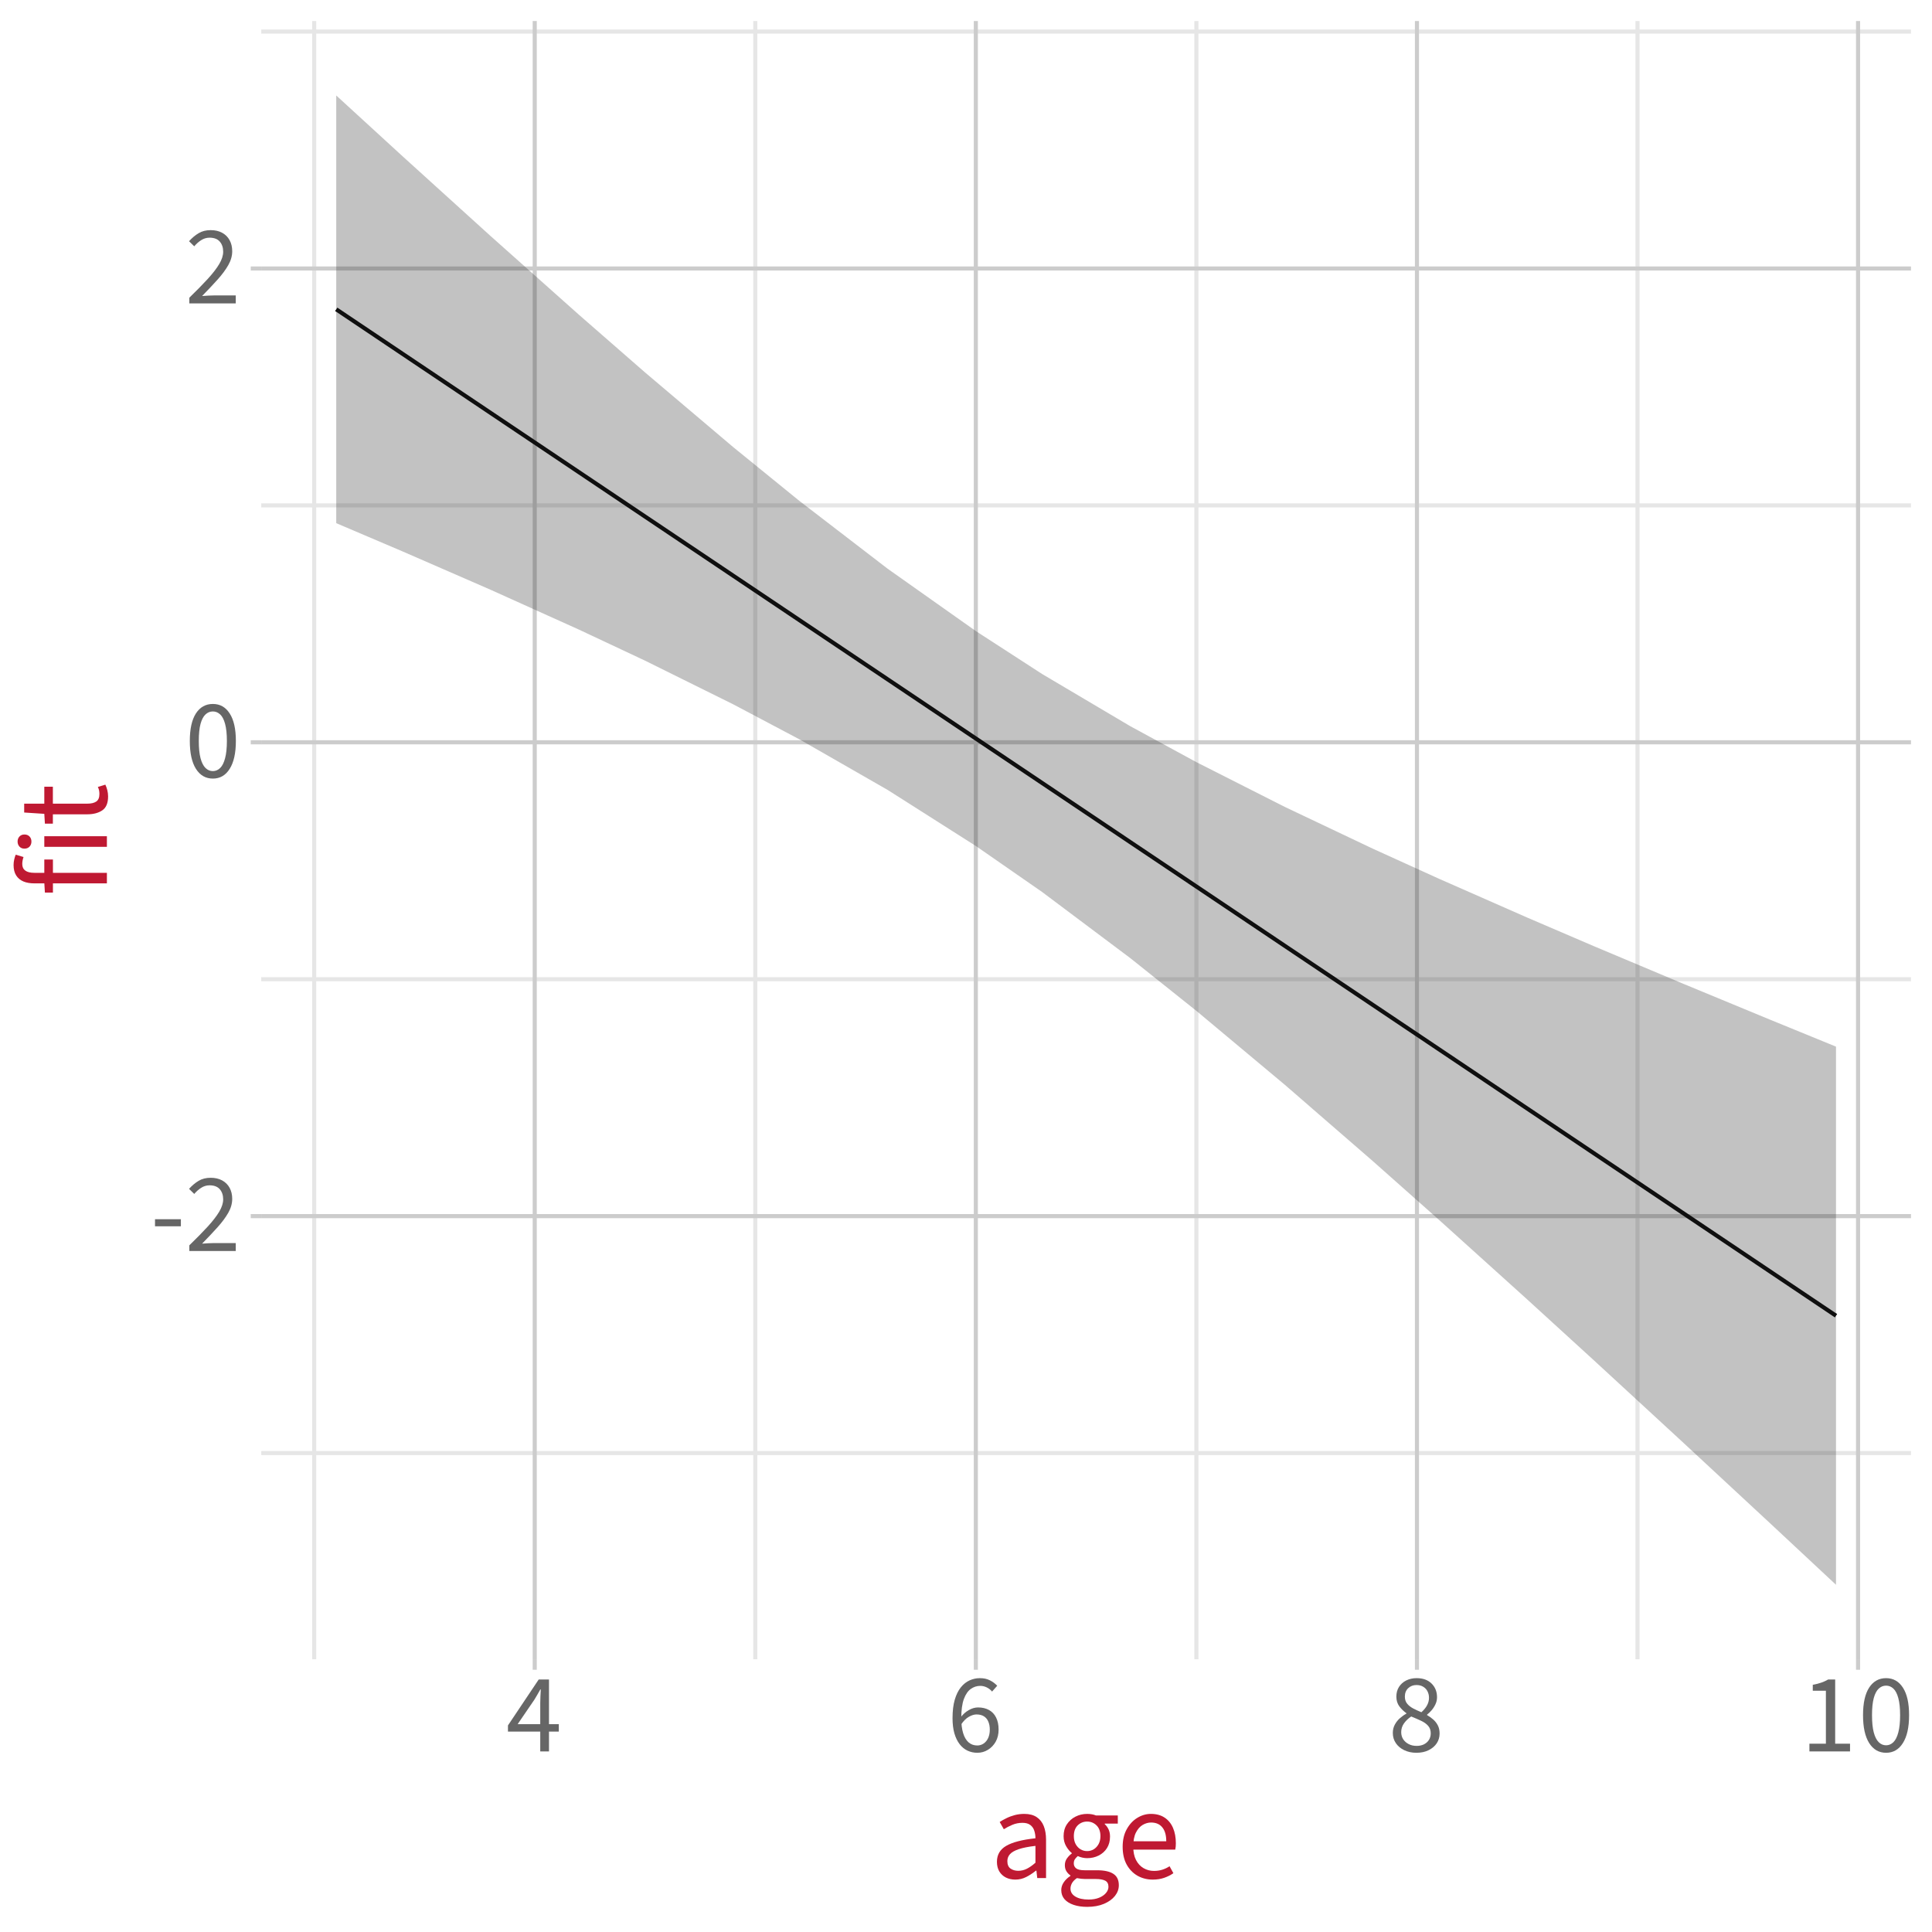
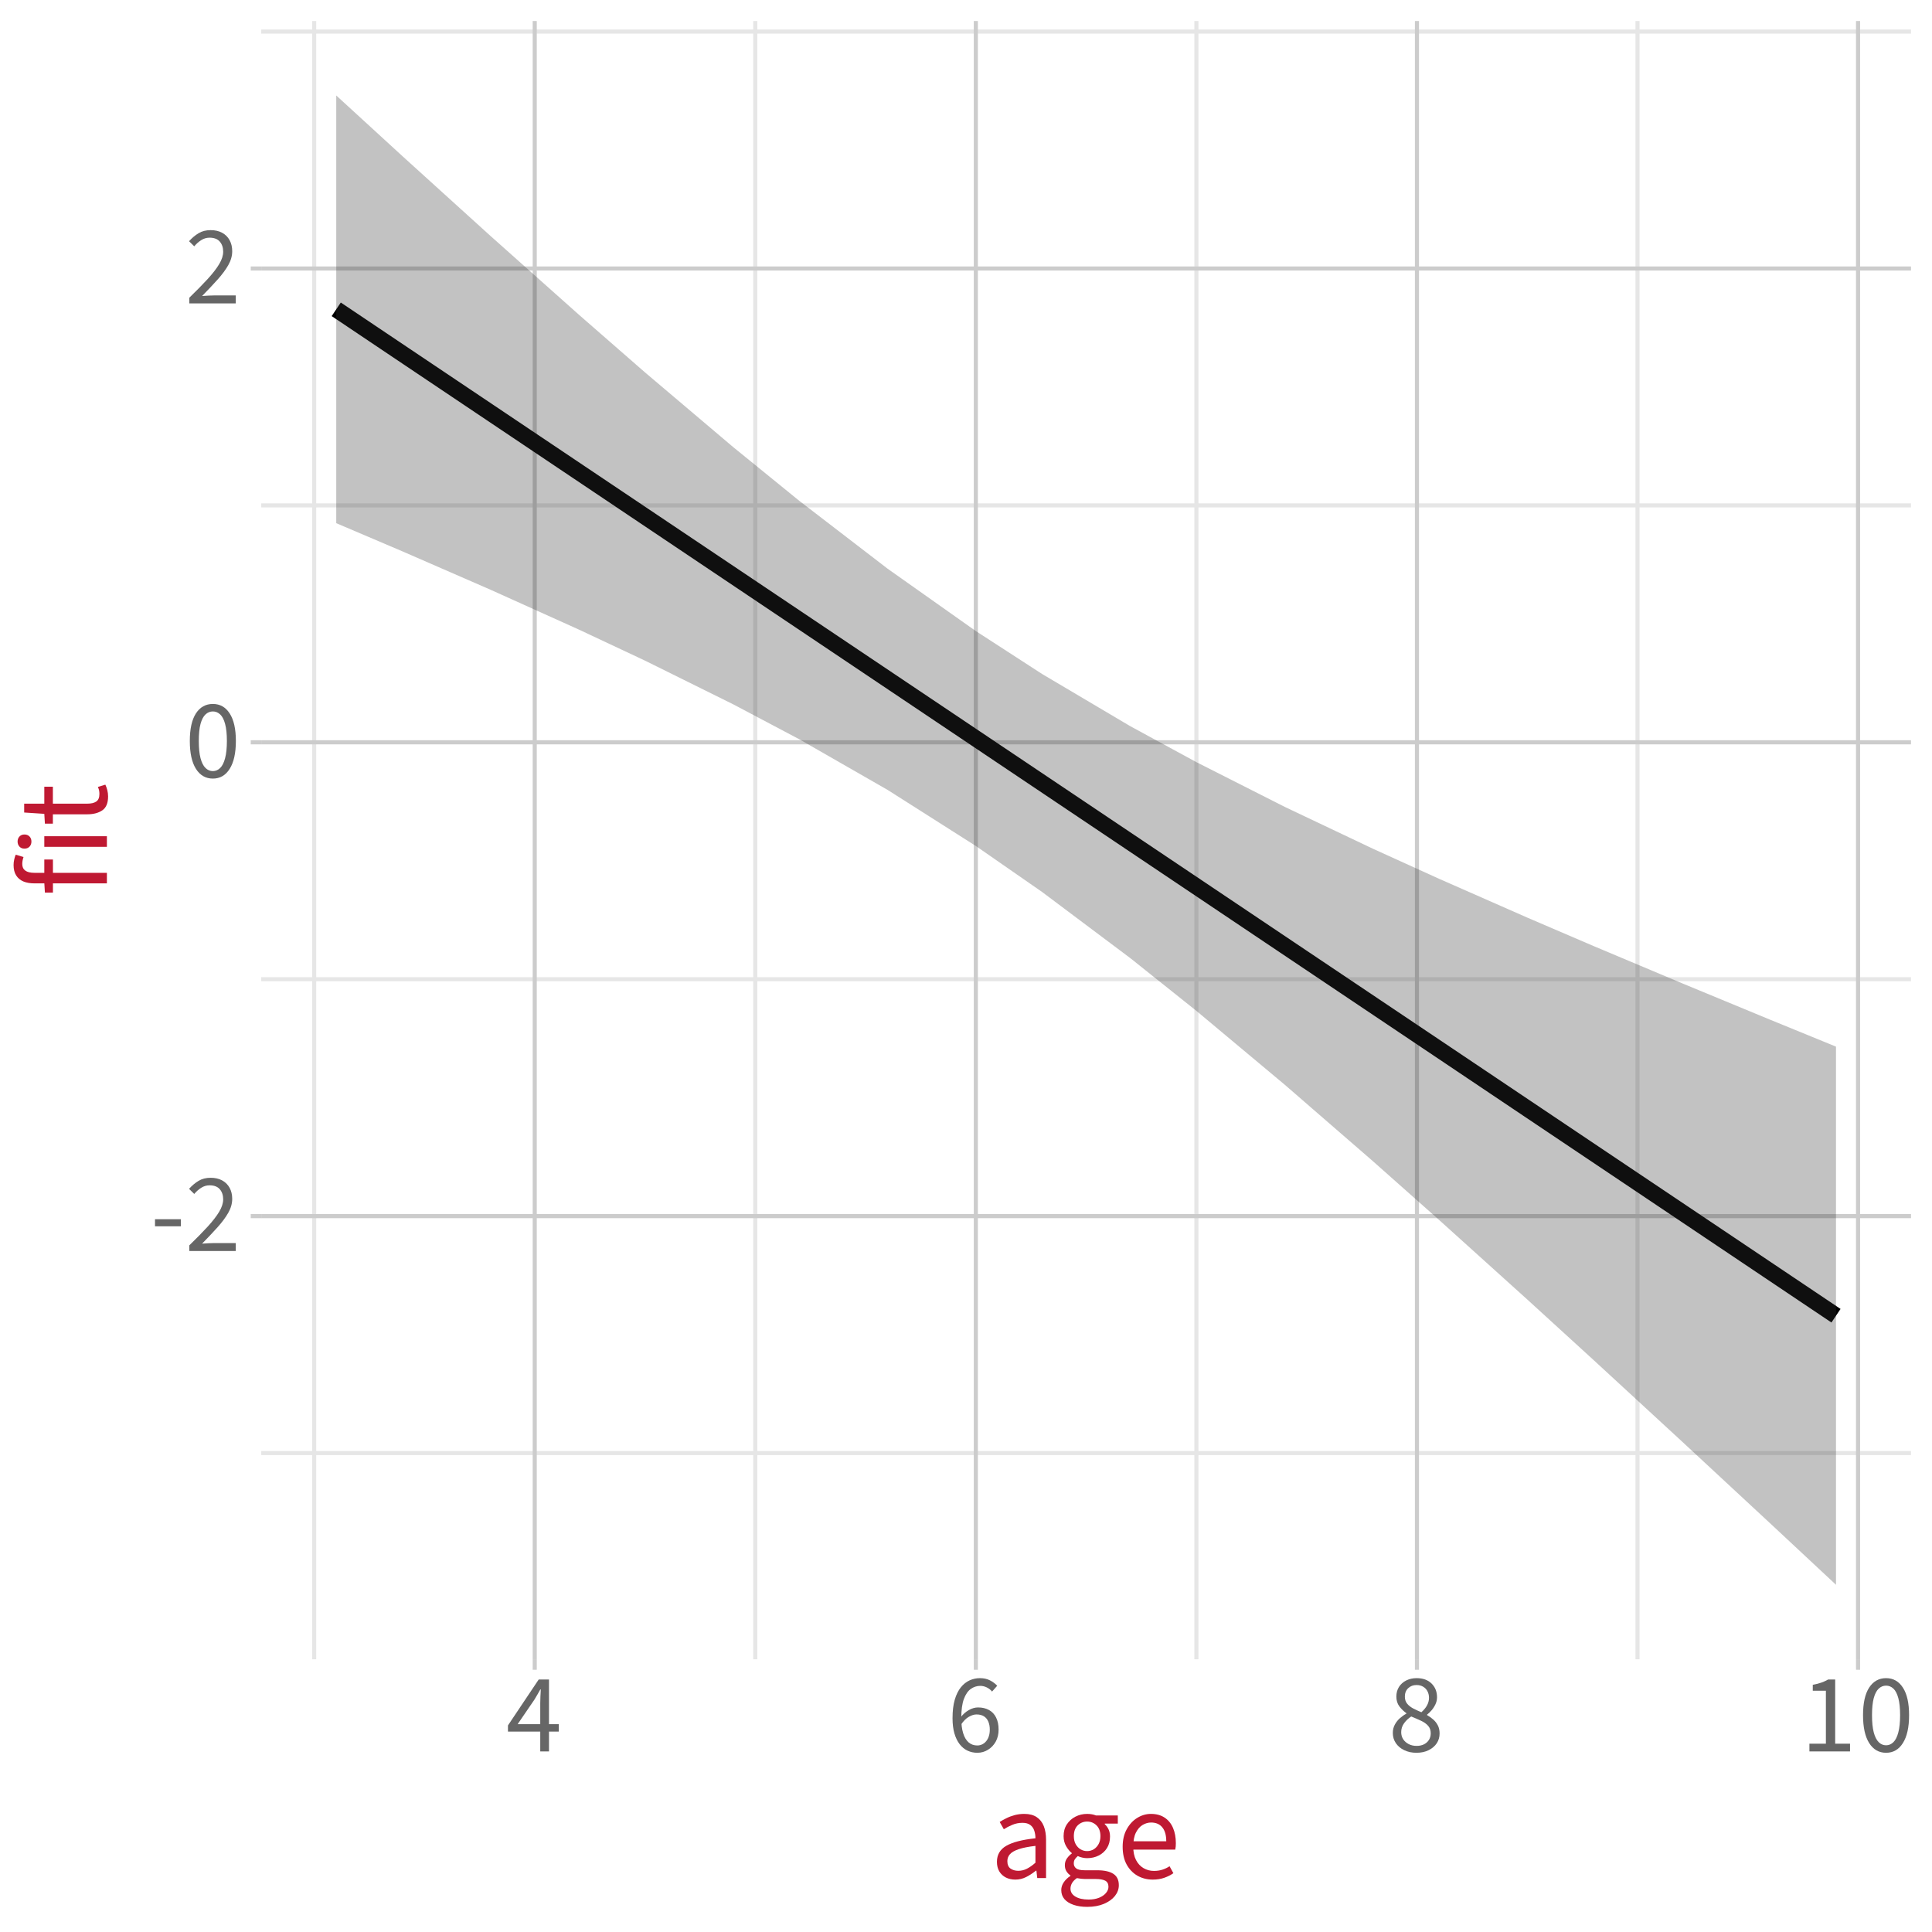
<svg xmlns="http://www.w3.org/2000/svg" xmlns:xlink="http://www.w3.org/1999/xlink" width="504pt" height="504pt" viewBox="0 0 504 504">
  <defs>
    <g>
      <g id="glyph-0-0">
        <path d="M 2.609 0 L 2.609 -19.406 L 16.609 -19.406 L 16.609 0 Z M 5.781 -1.719 L 13.344 -1.719 L 11.203 -5.594 L 9.672 -8.609 L 9.547 -8.609 L 7.969 -5.594 Z M 9.547 -11.391 L 9.672 -11.391 L 11.109 -14.141 L 13.047 -17.656 L 6.125 -17.656 L 8.078 -14.141 Z M 4.516 -3.234 L 8.266 -10 L 4.516 -16.844 Z M 14.656 -3.234 L 14.656 -16.844 L 10.938 -10 Z M 14.656 -3.234 " />
      </g>
      <g id="glyph-0-1">
        <path d="M 1.219 -6.453 L 1.219 -8.297 L 7.969 -8.297 L 7.969 -6.453 Z M 1.219 -6.453 " />
      </g>
      <g id="glyph-0-2">
        <path d="M 1.172 0 L 1.172 -1.484 C 3.047 -3.305 4.641 -4.93 5.953 -6.359 C 7.266 -7.797 8.266 -9.086 8.953 -10.234 C 9.648 -11.391 10 -12.473 10 -13.484 C 10 -14.555 9.707 -15.43 9.125 -16.109 C 8.539 -16.797 7.645 -17.141 6.438 -17.141 C 5.656 -17.141 4.926 -16.922 4.25 -16.484 C 3.582 -16.055 2.984 -15.523 2.453 -14.891 L 1.094 -16.219 C 1.875 -17.082 2.707 -17.781 3.594 -18.312 C 4.477 -18.844 5.523 -19.109 6.734 -19.109 C 7.891 -19.109 8.891 -18.879 9.734 -18.422 C 10.578 -17.961 11.223 -17.32 11.672 -16.5 C 12.129 -15.676 12.359 -14.711 12.359 -13.609 C 12.359 -12.398 12.02 -11.195 11.344 -10 C 10.664 -8.801 9.734 -7.539 8.547 -6.219 C 7.367 -4.906 6.02 -3.473 4.5 -1.922 C 5.008 -1.961 5.539 -2 6.094 -2.031 C 6.645 -2.062 7.164 -2.078 7.656 -2.078 L 13.281 -2.078 L 13.281 0 Z M 1.172 0 " />
      </g>
      <g id="glyph-0-3">
        <path d="M 7.312 0.359 C 5.438 0.359 3.961 -0.488 2.891 -2.188 C 1.828 -3.883 1.297 -6.305 1.297 -9.453 C 1.297 -12.598 1.828 -14.992 2.891 -16.641 C 3.961 -18.285 5.438 -19.109 7.312 -19.109 C 9.176 -19.109 10.641 -18.281 11.703 -16.625 C 12.773 -14.977 13.312 -12.586 13.312 -9.453 C 13.312 -6.305 12.773 -3.883 11.703 -2.188 C 10.641 -0.488 9.176 0.359 7.312 0.359 Z M 7.312 -1.594 C 8.031 -1.594 8.664 -1.863 9.219 -2.406 C 9.77 -2.945 10.195 -3.797 10.5 -4.953 C 10.812 -6.117 10.969 -7.617 10.969 -9.453 C 10.969 -11.285 10.812 -12.77 10.5 -13.906 C 10.195 -15.039 9.77 -15.863 9.219 -16.375 C 8.664 -16.895 8.031 -17.156 7.312 -17.156 C 6.582 -17.156 5.941 -16.895 5.391 -16.375 C 4.836 -15.863 4.406 -15.039 4.094 -13.906 C 3.789 -12.77 3.641 -11.285 3.641 -9.453 C 3.641 -7.617 3.789 -6.117 4.094 -4.953 C 4.406 -3.797 4.836 -2.945 5.391 -2.406 C 5.941 -1.863 6.582 -1.594 7.312 -1.594 Z M 7.312 -1.594 " />
      </g>
      <g id="glyph-0-4">
        <path d="M 8.938 0 L 8.938 -12.562 C 8.938 -13.062 8.953 -13.66 8.984 -14.359 C 9.023 -15.066 9.055 -15.664 9.078 -16.156 L 8.953 -16.156 C 8.723 -15.719 8.477 -15.285 8.219 -14.859 C 7.969 -14.43 7.703 -13.984 7.422 -13.516 L 3.047 -7.109 L 13.781 -7.109 L 13.781 -5.172 L 0.516 -5.172 L 0.516 -6.781 L 8.531 -18.75 L 11.219 -18.75 L 11.219 0 Z M 8.938 0 " />
      </g>
      <g id="glyph-0-5">
        <path d="M 7.891 0.359 C 6.961 0.359 6.102 0.168 5.312 -0.203 C 4.531 -0.578 3.848 -1.141 3.266 -1.891 C 2.691 -2.641 2.238 -3.578 1.906 -4.703 C 1.582 -5.836 1.422 -7.156 1.422 -8.656 C 1.422 -10.539 1.613 -12.148 2 -13.484 C 2.395 -14.816 2.926 -15.895 3.594 -16.719 C 4.258 -17.539 5.02 -18.145 5.875 -18.531 C 6.727 -18.914 7.625 -19.109 8.562 -19.109 C 9.57 -19.109 10.445 -18.914 11.188 -18.531 C 11.926 -18.156 12.555 -17.688 13.078 -17.125 L 11.734 -15.609 C 11.359 -16.066 10.898 -16.426 10.359 -16.688 C 9.816 -16.957 9.25 -17.094 8.656 -17.094 C 7.758 -17.094 6.938 -16.828 6.188 -16.297 C 5.438 -15.766 4.832 -14.883 4.375 -13.656 C 3.926 -12.426 3.703 -10.758 3.703 -8.656 C 3.703 -7.125 3.863 -5.828 4.188 -4.766 C 4.508 -3.711 4.984 -2.91 5.609 -2.359 C 6.234 -1.816 6.992 -1.547 7.891 -1.547 C 8.492 -1.547 9.047 -1.719 9.547 -2.062 C 10.047 -2.406 10.438 -2.883 10.719 -3.5 C 11 -4.125 11.141 -4.848 11.141 -5.672 C 11.141 -6.484 11.008 -7.188 10.75 -7.781 C 10.5 -8.375 10.117 -8.832 9.609 -9.156 C 9.098 -9.477 8.453 -9.641 7.672 -9.641 C 7.066 -9.641 6.406 -9.438 5.688 -9.031 C 4.969 -8.633 4.285 -7.953 3.641 -6.984 L 3.562 -8.906 C 4.156 -9.695 4.859 -10.32 5.672 -10.781 C 6.484 -11.238 7.285 -11.469 8.078 -11.469 C 9.16 -11.469 10.102 -11.25 10.906 -10.812 C 11.707 -10.383 12.328 -9.738 12.766 -8.875 C 13.211 -8.02 13.438 -6.953 13.438 -5.672 C 13.438 -4.473 13.18 -3.422 12.672 -2.516 C 12.16 -1.617 11.484 -0.914 10.641 -0.406 C 9.805 0.102 8.891 0.359 7.891 0.359 Z M 7.891 0.359 " />
      </g>
      <g id="glyph-0-6">
        <path d="M 7.359 0.359 C 6.18 0.359 5.125 0.133 4.188 -0.312 C 3.258 -0.758 2.531 -1.367 2 -2.141 C 1.469 -2.922 1.203 -3.805 1.203 -4.797 C 1.203 -5.609 1.375 -6.332 1.719 -6.969 C 2.062 -7.613 2.504 -8.176 3.047 -8.656 C 3.586 -9.133 4.148 -9.531 4.734 -9.844 L 4.734 -9.969 C 4.047 -10.457 3.438 -11.051 2.906 -11.75 C 2.383 -12.457 2.125 -13.305 2.125 -14.297 C 2.125 -15.254 2.352 -16.098 2.812 -16.828 C 3.281 -17.555 3.914 -18.117 4.719 -18.516 C 5.52 -18.91 6.422 -19.109 7.422 -19.109 C 9.066 -19.109 10.363 -18.641 11.312 -17.703 C 12.258 -16.773 12.734 -15.582 12.734 -14.125 C 12.734 -13.469 12.594 -12.848 12.312 -12.266 C 12.039 -11.691 11.707 -11.176 11.312 -10.719 C 10.914 -10.258 10.523 -9.883 10.141 -9.594 L 10.141 -9.469 C 10.703 -9.145 11.227 -8.77 11.719 -8.344 C 12.219 -7.914 12.625 -7.398 12.938 -6.797 C 13.25 -6.203 13.406 -5.488 13.406 -4.656 C 13.406 -3.719 13.156 -2.867 12.656 -2.109 C 12.156 -1.359 11.445 -0.758 10.531 -0.312 C 9.625 0.133 8.566 0.359 7.359 0.359 Z M 8.656 -10.219 C 9.312 -10.801 9.805 -11.406 10.141 -12.031 C 10.473 -12.656 10.641 -13.305 10.641 -13.984 C 10.641 -14.609 10.508 -15.172 10.25 -15.672 C 10 -16.172 9.629 -16.566 9.141 -16.859 C 8.66 -17.16 8.07 -17.312 7.375 -17.312 C 6.508 -17.312 5.785 -17.035 5.203 -16.484 C 4.629 -15.93 4.344 -15.203 4.344 -14.297 C 4.344 -13.547 4.547 -12.926 4.953 -12.438 C 5.359 -11.945 5.891 -11.531 6.547 -11.188 C 7.211 -10.844 7.914 -10.52 8.656 -10.219 Z M 7.406 -1.438 C 8.133 -1.438 8.773 -1.57 9.328 -1.844 C 9.879 -2.125 10.312 -2.508 10.625 -3 C 10.938 -3.5 11.094 -4.07 11.094 -4.719 C 11.094 -5.531 10.859 -6.191 10.391 -6.703 C 9.922 -7.223 9.297 -7.66 8.516 -8.016 C 7.742 -8.379 6.906 -8.742 6 -9.109 C 5.258 -8.617 4.641 -8.031 4.141 -7.344 C 3.641 -6.656 3.391 -5.879 3.391 -5.016 C 3.391 -4.328 3.562 -3.711 3.906 -3.172 C 4.258 -2.641 4.738 -2.219 5.344 -1.906 C 5.945 -1.594 6.633 -1.438 7.406 -1.438 Z M 7.406 -1.438 " />
      </g>
      <g id="glyph-0-7">
        <path d="M 2.312 0 L 2.312 -2.016 L 6.609 -2.016 L 6.609 -15.828 L 3.188 -15.828 L 3.188 -17.375 C 4.051 -17.531 4.801 -17.723 5.438 -17.953 C 6.082 -18.18 6.664 -18.445 7.188 -18.75 L 9.031 -18.75 L 9.031 -2.016 L 12.906 -2.016 L 12.906 0 Z M 2.312 0 " />
      </g>
      <g id="glyph-1-0">
        <path d="M 2.984 0 L 2.984 -22.172 L 18.969 -22.172 L 18.969 0 Z M 6.609 -1.969 L 15.25 -1.969 L 12.797 -6.391 L 11.047 -9.828 L 10.906 -9.828 L 9.109 -6.391 Z M 10.906 -13.016 L 11.047 -13.016 L 12.688 -16.141 L 14.906 -20.172 L 7 -20.172 L 9.234 -16.141 Z M 5.156 -3.703 L 9.453 -11.422 L 5.156 -19.234 Z M 16.75 -3.703 L 16.75 -19.234 L 12.5 -11.422 Z M 16.75 -3.703 " />
      </g>
      <g id="glyph-1-1">
        <path d="M 6.531 0.406 C 5.613 0.406 4.789 0.223 4.062 -0.141 C 3.344 -0.504 2.773 -1.031 2.359 -1.719 C 1.941 -2.414 1.734 -3.254 1.734 -4.234 C 1.734 -6.066 2.535 -7.453 4.141 -8.391 C 5.754 -9.336 8.301 -10 11.781 -10.375 C 11.781 -11.062 11.68 -11.711 11.484 -12.328 C 11.297 -12.941 10.953 -13.441 10.453 -13.828 C 9.961 -14.211 9.273 -14.406 8.391 -14.406 C 7.453 -14.406 6.566 -14.227 5.734 -13.875 C 4.91 -13.531 4.176 -13.148 3.531 -12.734 L 2.453 -14.625 C 2.953 -14.957 3.535 -15.285 4.203 -15.609 C 4.867 -15.941 5.594 -16.211 6.375 -16.422 C 7.164 -16.629 8 -16.734 8.875 -16.734 C 10.195 -16.734 11.273 -16.453 12.109 -15.891 C 12.941 -15.336 13.555 -14.555 13.953 -13.547 C 14.348 -12.547 14.547 -11.363 14.547 -10 L 14.547 0 L 12.25 0 L 12.031 -1.938 L 11.922 -1.938 C 11.129 -1.301 10.285 -0.75 9.391 -0.281 C 8.504 0.176 7.551 0.406 6.531 0.406 Z M 7.297 -1.891 C 8.086 -1.891 8.832 -2.066 9.531 -2.422 C 10.238 -2.773 10.988 -3.301 11.781 -4 L 11.781 -8.391 C 9.945 -8.18 8.492 -7.895 7.422 -7.531 C 6.359 -7.176 5.598 -6.742 5.141 -6.234 C 4.68 -5.723 4.453 -5.117 4.453 -4.422 C 4.453 -3.516 4.727 -2.863 5.281 -2.469 C 5.844 -2.082 6.516 -1.891 7.297 -1.891 Z M 7.297 -1.891 " />
      </g>
      <g id="glyph-1-2">
        <path d="M 8.281 7.516 C 6.945 7.516 5.77 7.344 4.75 7 C 3.727 6.656 2.93 6.16 2.359 5.516 C 1.797 4.867 1.516 4.078 1.516 3.141 C 1.516 2.43 1.727 1.758 2.156 1.125 C 2.582 0.488 3.164 -0.07 3.906 -0.562 L 3.906 -0.688 C 3.5 -0.957 3.156 -1.312 2.875 -1.75 C 2.594 -2.188 2.453 -2.723 2.453 -3.359 C 2.453 -4.047 2.645 -4.648 3.031 -5.172 C 3.426 -5.703 3.832 -6.109 4.25 -6.391 L 4.25 -6.531 C 3.719 -6.957 3.227 -7.551 2.781 -8.312 C 2.344 -9.082 2.125 -9.953 2.125 -10.922 C 2.125 -12.109 2.406 -13.133 2.969 -14 C 3.539 -14.875 4.289 -15.547 5.219 -16.016 C 6.145 -16.492 7.16 -16.734 8.266 -16.734 C 8.711 -16.734 9.133 -16.695 9.531 -16.625 C 9.926 -16.551 10.27 -16.453 10.562 -16.328 L 16.266 -16.328 L 16.266 -14.203 L 12.859 -14.203 L 12.859 -14.062 C 13.254 -13.707 13.582 -13.258 13.844 -12.719 C 14.102 -12.188 14.234 -11.551 14.234 -10.812 C 14.234 -9.656 13.969 -8.656 13.438 -7.812 C 12.906 -6.977 12.188 -6.332 11.281 -5.875 C 10.375 -5.414 9.367 -5.188 8.266 -5.188 C 7.867 -5.188 7.457 -5.234 7.031 -5.328 C 6.602 -5.422 6.203 -5.555 5.828 -5.734 C 5.547 -5.492 5.301 -5.227 5.094 -4.938 C 4.883 -4.645 4.781 -4.266 4.781 -3.797 C 4.781 -3.285 4.984 -2.863 5.391 -2.531 C 5.805 -2.195 6.555 -2.031 7.641 -2.031 L 10.828 -2.031 C 12.734 -2.031 14.16 -1.719 15.109 -1.094 C 16.055 -0.477 16.531 0.508 16.531 1.875 C 16.531 2.883 16.191 3.816 15.516 4.672 C 14.836 5.523 13.879 6.211 12.641 6.734 C 11.41 7.254 9.957 7.516 8.281 7.516 Z M 8.266 -7.031 C 8.891 -7.031 9.461 -7.188 9.984 -7.5 C 10.504 -7.82 10.926 -8.273 11.25 -8.859 C 11.57 -9.441 11.734 -10.129 11.734 -10.922 C 11.734 -12.129 11.395 -13.066 10.719 -13.734 C 10.039 -14.398 9.223 -14.734 8.266 -14.734 C 7.297 -14.734 6.473 -14.398 5.797 -13.734 C 5.129 -13.066 4.797 -12.129 4.797 -10.922 C 4.797 -10.129 4.953 -9.441 5.266 -8.859 C 5.586 -8.273 6.008 -7.82 6.531 -7.5 C 7.051 -7.188 7.629 -7.031 8.266 -7.031 Z M 8.656 5.609 C 9.695 5.609 10.602 5.453 11.375 5.141 C 12.145 4.828 12.742 4.414 13.172 3.906 C 13.609 3.395 13.828 2.852 13.828 2.281 C 13.828 1.52 13.547 0.988 12.984 0.688 C 12.422 0.395 11.602 0.25 10.531 0.25 L 7.719 0.25 C 7.414 0.25 7.078 0.227 6.703 0.188 C 6.336 0.145 5.969 0.086 5.594 0.016 C 5.008 0.422 4.582 0.859 4.312 1.328 C 4.051 1.805 3.922 2.281 3.922 2.75 C 3.922 3.625 4.344 4.316 5.188 4.828 C 6.031 5.348 7.188 5.609 8.656 5.609 Z M 8.656 5.609 " />
      </g>
      <g id="glyph-1-3">
        <path d="M 9.391 0.406 C 7.922 0.406 6.586 0.066 5.391 -0.609 C 4.203 -1.297 3.258 -2.273 2.562 -3.547 C 1.875 -4.816 1.531 -6.352 1.531 -8.156 C 1.531 -9.938 1.883 -11.461 2.594 -12.734 C 3.301 -14.016 4.211 -15 5.328 -15.688 C 6.453 -16.383 7.645 -16.734 8.906 -16.734 C 10.301 -16.734 11.484 -16.414 12.453 -15.781 C 13.422 -15.145 14.156 -14.254 14.656 -13.109 C 15.156 -11.961 15.406 -10.617 15.406 -9.078 C 15.406 -8.797 15.395 -8.516 15.375 -8.234 C 15.352 -7.961 15.312 -7.691 15.25 -7.422 L 3.5 -7.422 L 3.5 -9.594 L 12.906 -9.594 C 12.906 -11.176 12.562 -12.383 11.875 -13.219 C 11.195 -14.062 10.219 -14.484 8.938 -14.484 C 8.188 -14.484 7.457 -14.273 6.75 -13.859 C 6.039 -13.441 5.453 -12.77 4.984 -11.844 C 4.523 -10.926 4.297 -9.707 4.297 -8.188 C 4.297 -6.801 4.535 -5.641 5.016 -4.703 C 5.504 -3.766 6.16 -3.055 6.984 -2.578 C 7.816 -2.098 8.723 -1.859 9.703 -1.859 C 10.492 -1.859 11.227 -1.969 11.906 -2.188 C 12.582 -2.406 13.203 -2.703 13.766 -3.078 L 14.766 -1.266 C 14.066 -0.773 13.27 -0.375 12.375 -0.062 C 11.488 0.246 10.492 0.406 9.391 0.406 Z M 9.391 0.406 " />
      </g>
      <g id="glyph-2-0">
        <path d="M 0 -2.984 L -22.172 -2.984 L -22.172 -18.969 L 0 -18.969 Z M -1.969 -6.609 L -1.969 -15.25 L -6.391 -12.797 L -9.828 -11.047 L -9.828 -10.906 L -6.391 -9.109 Z M -13.016 -10.906 L -13.016 -11.047 L -16.141 -12.688 L -20.172 -14.906 L -20.172 -7 L -16.141 -9.234 Z M -3.703 -5.156 L -11.422 -9.453 L -19.234 -5.156 Z M -3.703 -16.75 L -19.234 -16.75 L -11.422 -12.5 Z M -3.703 -16.75 " />
      </g>
      <g id="glyph-2-1">
        <path d="M 0 -3.219 L -18.906 -3.219 C -20.02 -3.219 -20.977 -3.383 -21.781 -3.719 C -22.594 -4.062 -23.223 -4.586 -23.672 -5.297 C -24.117 -6.004 -24.344 -6.906 -24.344 -8 C -24.344 -8.5 -24.285 -8.988 -24.172 -9.469 C -24.066 -9.945 -23.938 -10.359 -23.781 -10.703 L -21.75 -10.094 C -21.969 -9.457 -22.078 -8.848 -22.078 -8.266 C -22.078 -7.504 -21.812 -6.93 -21.281 -6.547 C -20.75 -6.16 -19.957 -5.969 -18.906 -5.969 L 0 -5.969 Z M -14.078 -0.812 L -16.172 -0.812 L -16.328 -3.359 L -16.328 -9.438 L -14.078 -9.438 Z M -14.078 -0.812 " />
      </g>
      <g id="glyph-2-2">
        <path d="M 0 -2.75 L -16.328 -2.75 L -16.328 -5.516 L 0 -5.516 Z M -19.688 -4.125 C -19.688 -3.594 -19.852 -3.148 -20.188 -2.797 C -20.52 -2.453 -20.961 -2.281 -21.516 -2.281 C -22.047 -2.281 -22.473 -2.453 -22.797 -2.797 C -23.129 -3.148 -23.297 -3.594 -23.297 -4.125 C -23.297 -4.664 -23.129 -5.109 -22.797 -5.453 C -22.473 -5.797 -22.047 -5.969 -21.516 -5.969 C -20.961 -5.969 -20.52 -5.797 -20.188 -5.453 C -19.852 -5.109 -19.688 -4.664 -19.688 -4.125 Z M -19.688 -4.125 " />
      </g>
      <g id="glyph-2-3">
        <path d="M 0.312 -7.906 C 0.312 -6.164 -0.191 -4.953 -1.203 -4.266 C -2.223 -3.578 -3.539 -3.234 -5.156 -3.234 L -14.094 -3.234 L -14.094 -0.797 L -16.172 -0.797 L -16.328 -3.359 L -21.578 -3.703 L -21.578 -6.016 L -16.328 -6.016 L -16.328 -10.438 L -14.094 -10.438 L -14.094 -6.016 L -5.094 -6.016 C -4.102 -6.016 -3.332 -6.195 -2.781 -6.562 C -2.227 -6.938 -1.953 -7.594 -1.953 -8.531 C -1.953 -8.82 -1.977 -9.125 -2.031 -9.438 C -2.094 -9.75 -2.203 -10.062 -2.359 -10.375 L -0.406 -10.969 C -0.195 -10.539 -0.023 -10.062 0.109 -9.531 C 0.242 -9 0.312 -8.457 0.312 -7.906 Z M 0.312 -7.906 " />
      </g>
    </g>
    <clipPath id="clip-0">
      <path clip-rule="nonzero" d="M 68.152 5.48 L 498.523 5.48 L 498.523 432.852 L 68.152 432.852 Z M 68.152 5.48 " />
    </clipPath>
    <clipPath id="clip-1">
      <path clip-rule="nonzero" d="M 68.152 378 L 498.523 378 L 498.523 380 L 68.152 380 Z M 68.152 378 " />
    </clipPath>
    <clipPath id="clip-2">
      <path clip-rule="nonzero" d="M 68.152 254 L 498.523 254 L 498.523 256 L 68.152 256 Z M 68.152 254 " />
    </clipPath>
    <clipPath id="clip-3">
      <path clip-rule="nonzero" d="M 68.152 131 L 498.523 131 L 498.523 133 L 68.152 133 Z M 68.152 131 " />
    </clipPath>
    <clipPath id="clip-4">
      <path clip-rule="nonzero" d="M 68.152 7 L 498.523 7 L 498.523 9 L 68.152 9 Z M 68.152 7 " />
    </clipPath>
    <clipPath id="clip-5">
      <path clip-rule="nonzero" d="M 81 5.48 L 83 5.48 L 83 432.852 L 81 432.852 Z M 81 5.48 " />
    </clipPath>
    <clipPath id="clip-6">
      <path clip-rule="nonzero" d="M 196 5.48 L 198 5.48 L 198 432.852 L 196 432.852 Z M 196 5.48 " />
    </clipPath>
    <clipPath id="clip-7">
      <path clip-rule="nonzero" d="M 311 5.48 L 313 5.48 L 313 432.852 L 311 432.852 Z M 311 5.48 " />
    </clipPath>
    <clipPath id="clip-8">
      <path clip-rule="nonzero" d="M 426 5.48 L 428 5.48 L 428 432.852 L 426 432.852 Z M 426 5.48 " />
    </clipPath>
    <clipPath id="clip-9">
      <path clip-rule="nonzero" d="M 68.152 316 L 498.523 316 L 498.523 318 L 68.152 318 Z M 68.152 316 " />
    </clipPath>
    <clipPath id="clip-10">
      <path clip-rule="nonzero" d="M 68.152 193 L 498.523 193 L 498.523 195 L 68.152 195 Z M 68.152 193 " />
    </clipPath>
    <clipPath id="clip-11">
      <path clip-rule="nonzero" d="M 68.152 69 L 498.523 69 L 498.523 71 L 68.152 71 Z M 68.152 69 " />
    </clipPath>
    <clipPath id="clip-12">
      <path clip-rule="nonzero" d="M 138 5.48 L 141 5.48 L 141 432.852 L 138 432.852 Z M 138 5.48 " />
    </clipPath>
    <clipPath id="clip-13">
      <path clip-rule="nonzero" d="M 254 5.48 L 256 5.48 L 256 432.852 L 254 432.852 Z M 254 5.48 " />
    </clipPath>
    <clipPath id="clip-14">
      <path clip-rule="nonzero" d="M 369 5.48 L 371 5.48 L 371 432.852 L 369 432.852 Z M 369 5.48 " />
    </clipPath>
    <clipPath id="clip-15">
      <path clip-rule="nonzero" d="M 484 5.48 L 486 5.48 L 486 432.852 L 484 432.852 Z M 484 5.48 " />
    </clipPath>
  </defs>
  <rect x="-50.4" y="-50.4" width="604.8" height="604.8" fill="rgb(100%, 100%, 100%)" fill-opacity="1" />
  <path fill="none" stroke-width="1.067" stroke-linecap="round" stroke-linejoin="round" stroke="rgb(100%, 100%, 100%)" stroke-opacity="1" stroke-miterlimit="10" d="M 0 504 L 504 504 L 504 0 L 0 0 Z M 0 504 " />
  <g clip-path="url(#clip-0)">
    <path fill-rule="nonzero" fill="rgb(100%, 100%, 100%)" fill-opacity="1" stroke-width="1.067" stroke-linecap="round" stroke-linejoin="round" stroke="rgb(100%, 100%, 100%)" stroke-opacity="1" stroke-miterlimit="10" d="M 68.152 432.848 L 498.523 432.848 L 498.523 5.477 L 68.152 5.477 Z M 68.152 432.848 " />
  </g>
  <g clip-path="url(#clip-1)">
    <path fill="none" stroke-width="1.067" stroke-linecap="butt" stroke-linejoin="round" stroke="rgb(90.196%, 90.196%, 90.196%)" stroke-opacity="1" stroke-miterlimit="10" d="M 68.152 379.051 L 498.52 379.051 " />
  </g>
  <g clip-path="url(#clip-2)">
    <path fill="none" stroke-width="1.067" stroke-linecap="butt" stroke-linejoin="round" stroke="rgb(90.196%, 90.196%, 90.196%)" stroke-opacity="1" stroke-miterlimit="10" d="M 68.152 255.445 L 498.52 255.445 " />
  </g>
  <g clip-path="url(#clip-3)">
    <path fill="none" stroke-width="1.067" stroke-linecap="butt" stroke-linejoin="round" stroke="rgb(90.196%, 90.196%, 90.196%)" stroke-opacity="1" stroke-miterlimit="10" d="M 68.152 131.844 L 498.52 131.844 " />
  </g>
  <g clip-path="url(#clip-4)">
    <path fill="none" stroke-width="1.067" stroke-linecap="butt" stroke-linejoin="round" stroke="rgb(90.196%, 90.196%, 90.196%)" stroke-opacity="1" stroke-miterlimit="10" d="M 68.152 8.238 L 498.52 8.238 " />
  </g>
  <g clip-path="url(#clip-5)">
    <path fill="none" stroke-width="1.067" stroke-linecap="butt" stroke-linejoin="round" stroke="rgb(90.196%, 90.196%, 90.196%)" stroke-opacity="1" stroke-miterlimit="10" d="M 81.961 432.848 L 81.961 5.48 " />
  </g>
  <g clip-path="url(#clip-6)">
    <path fill="none" stroke-width="1.067" stroke-linecap="butt" stroke-linejoin="round" stroke="rgb(90.196%, 90.196%, 90.196%)" stroke-opacity="1" stroke-miterlimit="10" d="M 197.031 432.848 L 197.031 5.48 " />
  </g>
  <g clip-path="url(#clip-7)">
    <path fill="none" stroke-width="1.067" stroke-linecap="butt" stroke-linejoin="round" stroke="rgb(90.196%, 90.196%, 90.196%)" stroke-opacity="1" stroke-miterlimit="10" d="M 312.105 432.848 L 312.105 5.48 " />
  </g>
  <g clip-path="url(#clip-8)">
    <path fill="none" stroke-width="1.067" stroke-linecap="butt" stroke-linejoin="round" stroke="rgb(90.196%, 90.196%, 90.196%)" stroke-opacity="1" stroke-miterlimit="10" d="M 427.176 432.848 L 427.176 5.48 " />
  </g>
  <g clip-path="url(#clip-9)">
    <path fill="none" stroke-width="1.067" stroke-linecap="butt" stroke-linejoin="round" stroke="rgb(80%, 80%, 80%)" stroke-opacity="1" stroke-miterlimit="10" d="M 68.152 317.25 L 498.52 317.25 " />
  </g>
  <g clip-path="url(#clip-10)">
    <path fill="none" stroke-width="1.067" stroke-linecap="butt" stroke-linejoin="round" stroke="rgb(80%, 80%, 80%)" stroke-opacity="1" stroke-miterlimit="10" d="M 68.152 193.645 L 498.52 193.645 " />
  </g>
  <g clip-path="url(#clip-11)">
    <path fill="none" stroke-width="1.067" stroke-linecap="butt" stroke-linejoin="round" stroke="rgb(80%, 80%, 80%)" stroke-opacity="1" stroke-miterlimit="10" d="M 68.152 70.039 L 498.52 70.039 " />
  </g>
  <g clip-path="url(#clip-12)">
    <path fill="none" stroke-width="1.067" stroke-linecap="butt" stroke-linejoin="round" stroke="rgb(80%, 80%, 80%)" stroke-opacity="1" stroke-miterlimit="10" d="M 139.496 432.848 L 139.496 5.48 " />
  </g>
  <g clip-path="url(#clip-13)">
    <path fill="none" stroke-width="1.067" stroke-linecap="butt" stroke-linejoin="round" stroke="rgb(80%, 80%, 80%)" stroke-opacity="1" stroke-miterlimit="10" d="M 254.566 432.848 L 254.566 5.48 " />
  </g>
  <g clip-path="url(#clip-14)">
    <path fill="none" stroke-width="1.067" stroke-linecap="butt" stroke-linejoin="round" stroke="rgb(80%, 80%, 80%)" stroke-opacity="1" stroke-miterlimit="10" d="M 369.641 432.848 L 369.641 5.48 " />
  </g>
  <g clip-path="url(#clip-15)">
    <path fill="none" stroke-width="1.067" stroke-linecap="butt" stroke-linejoin="round" stroke="rgb(80%, 80%, 80%)" stroke-opacity="1" stroke-miterlimit="10" d="M 484.711 432.848 L 484.711 5.48 " />
  </g>
-   <path fill="none" stroke-width="1.067" stroke-linecap="butt" stroke-linejoin="round" stroke="rgb(0%, 0%, 0%)" stroke-opacity="1" stroke-miterlimit="10" d="M 87.715 80.691 L 104.973 92.277 L 127.988 107.719 L 151.004 123.164 L 168.262 134.746 L 191.277 150.188 L 208.539 161.77 L 231.555 177.215 L 254.566 192.656 L 271.828 204.238 L 294.844 219.684 L 312.105 231.266 L 335.117 246.711 L 358.133 262.152 L 375.395 273.734 L 398.406 289.18 L 415.668 300.762 L 438.684 316.203 L 461.699 331.648 L 478.957 343.23 " />
+   <path fill="none" stroke-width="4.268" stroke-linecap="butt" stroke-linejoin="round" stroke="rgb(0%, 0%, 0%)" stroke-opacity="1" stroke-miterlimit="10" d="M 87.715 80.691 L 104.973 92.277 L 127.988 107.719 L 151.004 123.164 L 168.262 134.746 L 191.277 150.188 L 208.539 161.77 L 231.555 177.215 L 254.566 192.656 L 271.828 204.238 L 294.844 219.684 L 312.105 231.266 L 335.117 246.711 L 358.133 262.152 L 375.395 273.734 L 398.406 289.18 L 415.668 300.762 L 438.684 316.203 L 461.699 331.648 L 478.957 343.23 " />
  <path fill-rule="nonzero" fill="rgb(20%, 20%, 20%)" fill-opacity="0.298" d="M 87.715 24.906 L 104.973 40.723 L 127.988 61.582 L 151.004 82.09 L 168.262 97.148 L 191.277 116.641 L 208.539 130.672 L 231.555 148.359 L 254.566 164.625 L 271.828 175.809 L 294.844 189.434 L 312.105 198.82 L 335.117 210.473 L 358.133 221.398 L 375.395 229.242 L 398.406 239.367 L 415.668 246.773 L 438.684 256.457 L 461.699 265.977 L 478.957 273.035 L 478.957 413.422 L 461.699 397.316 L 438.684 375.953 L 415.668 354.75 L 398.406 338.988 L 375.395 318.227 L 358.133 302.906 L 335.117 282.945 L 312.105 263.711 L 294.844 249.934 L 271.828 232.672 L 254.566 220.691 L 231.555 206.066 L 208.539 192.867 L 191.277 183.738 L 168.262 172.34 L 151.004 164.234 L 127.988 153.855 L 104.973 143.828 L 87.715 136.48 Z M 87.715 24.906 " />
  <g fill="rgb(40%, 40%, 40%)" fill-opacity="1">
    <use xlink:href="#glyph-0-1" x="39.219" y="326.355" />
    <use xlink:href="#glyph-0-2" x="48.219" y="326.355" />
  </g>
  <g fill="rgb(40%, 40%, 40%)" fill-opacity="1">
    <use xlink:href="#glyph-0-3" x="48.219" y="202.75" />
  </g>
  <g fill="rgb(40%, 40%, 40%)" fill-opacity="1">
    <use xlink:href="#glyph-0-2" x="48.219" y="79.145" />
  </g>
  <path fill="none" stroke-width="1.067" stroke-linecap="butt" stroke-linejoin="round" stroke="rgb(80%, 80%, 80%)" stroke-opacity="1" stroke-miterlimit="10" d="M 65.41 317.25 L 68.152 317.25 " />
  <path fill="none" stroke-width="1.067" stroke-linecap="butt" stroke-linejoin="round" stroke="rgb(80%, 80%, 80%)" stroke-opacity="1" stroke-miterlimit="10" d="M 65.41 193.645 L 68.152 193.645 " />
  <path fill="none" stroke-width="1.067" stroke-linecap="butt" stroke-linejoin="round" stroke="rgb(80%, 80%, 80%)" stroke-opacity="1" stroke-miterlimit="10" d="M 65.41 70.039 L 68.152 70.039 " />
  <path fill="none" stroke-width="1.067" stroke-linecap="butt" stroke-linejoin="round" stroke="rgb(80%, 80%, 80%)" stroke-opacity="1" stroke-miterlimit="10" d="M 139.496 435.59 L 139.496 432.848 " />
  <path fill="none" stroke-width="1.067" stroke-linecap="butt" stroke-linejoin="round" stroke="rgb(80%, 80%, 80%)" stroke-opacity="1" stroke-miterlimit="10" d="M 254.566 435.59 L 254.566 432.848 " />
  <path fill="none" stroke-width="1.067" stroke-linecap="butt" stroke-linejoin="round" stroke="rgb(80%, 80%, 80%)" stroke-opacity="1" stroke-miterlimit="10" d="M 369.641 435.59 L 369.641 432.848 " />
  <path fill="none" stroke-width="1.067" stroke-linecap="butt" stroke-linejoin="round" stroke="rgb(80%, 80%, 80%)" stroke-opacity="1" stroke-miterlimit="10" d="M 484.711 435.59 L 484.711 432.848 " />
  <g fill="rgb(40%, 40%, 40%)" fill-opacity="1">
    <use xlink:href="#glyph-0-4" x="131.996" y="456.887" />
  </g>
  <g fill="rgb(40%, 40%, 40%)" fill-opacity="1">
    <use xlink:href="#glyph-0-5" x="247.066" y="456.887" />
  </g>
  <g fill="rgb(40%, 40%, 40%)" fill-opacity="1">
    <use xlink:href="#glyph-0-6" x="362.141" y="456.887" />
  </g>
  <g fill="rgb(40%, 40%, 40%)" fill-opacity="1">
    <use xlink:href="#glyph-0-7" x="469.711" y="456.887" />
    <use xlink:href="#glyph-0-3" x="484.711" y="456.887" />
  </g>
  <g fill="rgb(74.902%, 9.804%, 19.608%)" fill-opacity="1">
    <use xlink:href="#glyph-1-1" x="258.336" y="489.925" />
    <use xlink:href="#glyph-1-2" x="275.336" y="489.925" />
    <use xlink:href="#glyph-1-3" x="291.336" y="489.925" />
  </g>
  <g fill="rgb(74.902%, 9.804%, 19.608%)" fill-opacity="1">
    <use xlink:href="#glyph-2-1" x="27.886" y="233.664" />
    <use xlink:href="#glyph-2-2" x="27.886" y="223.664" />
    <use xlink:href="#glyph-2-3" x="27.886" y="215.664" />
  </g>
</svg>
